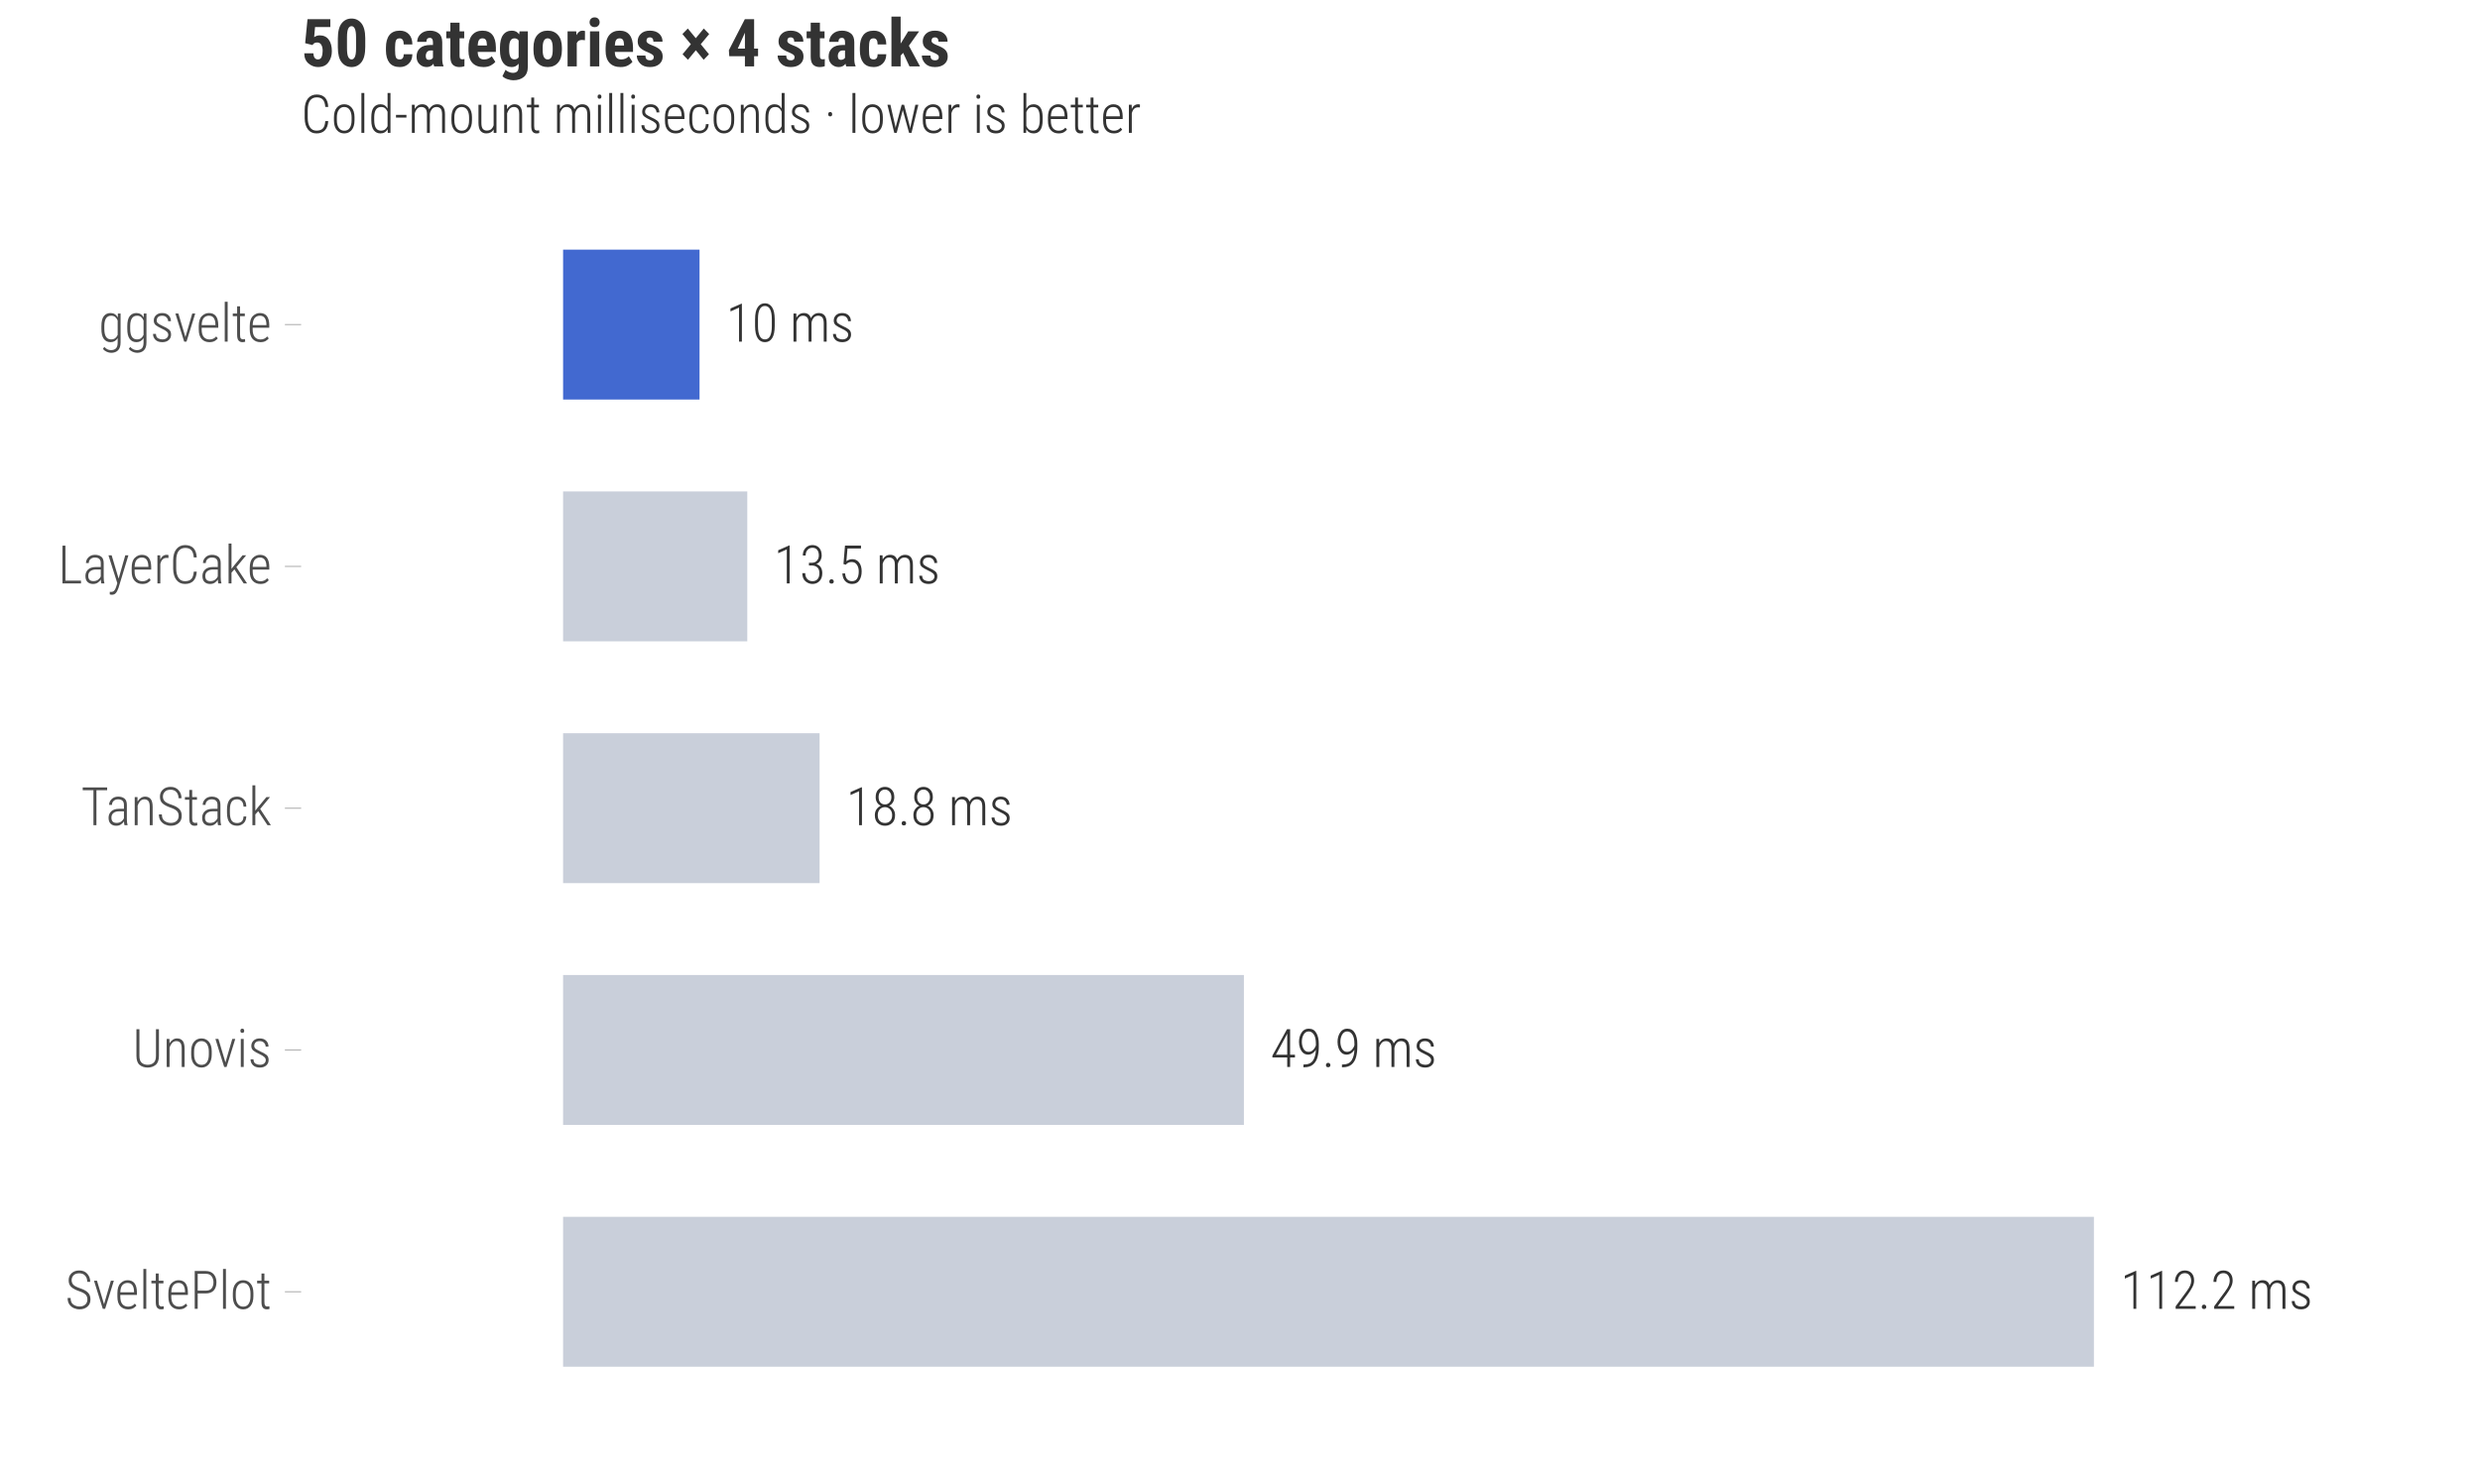
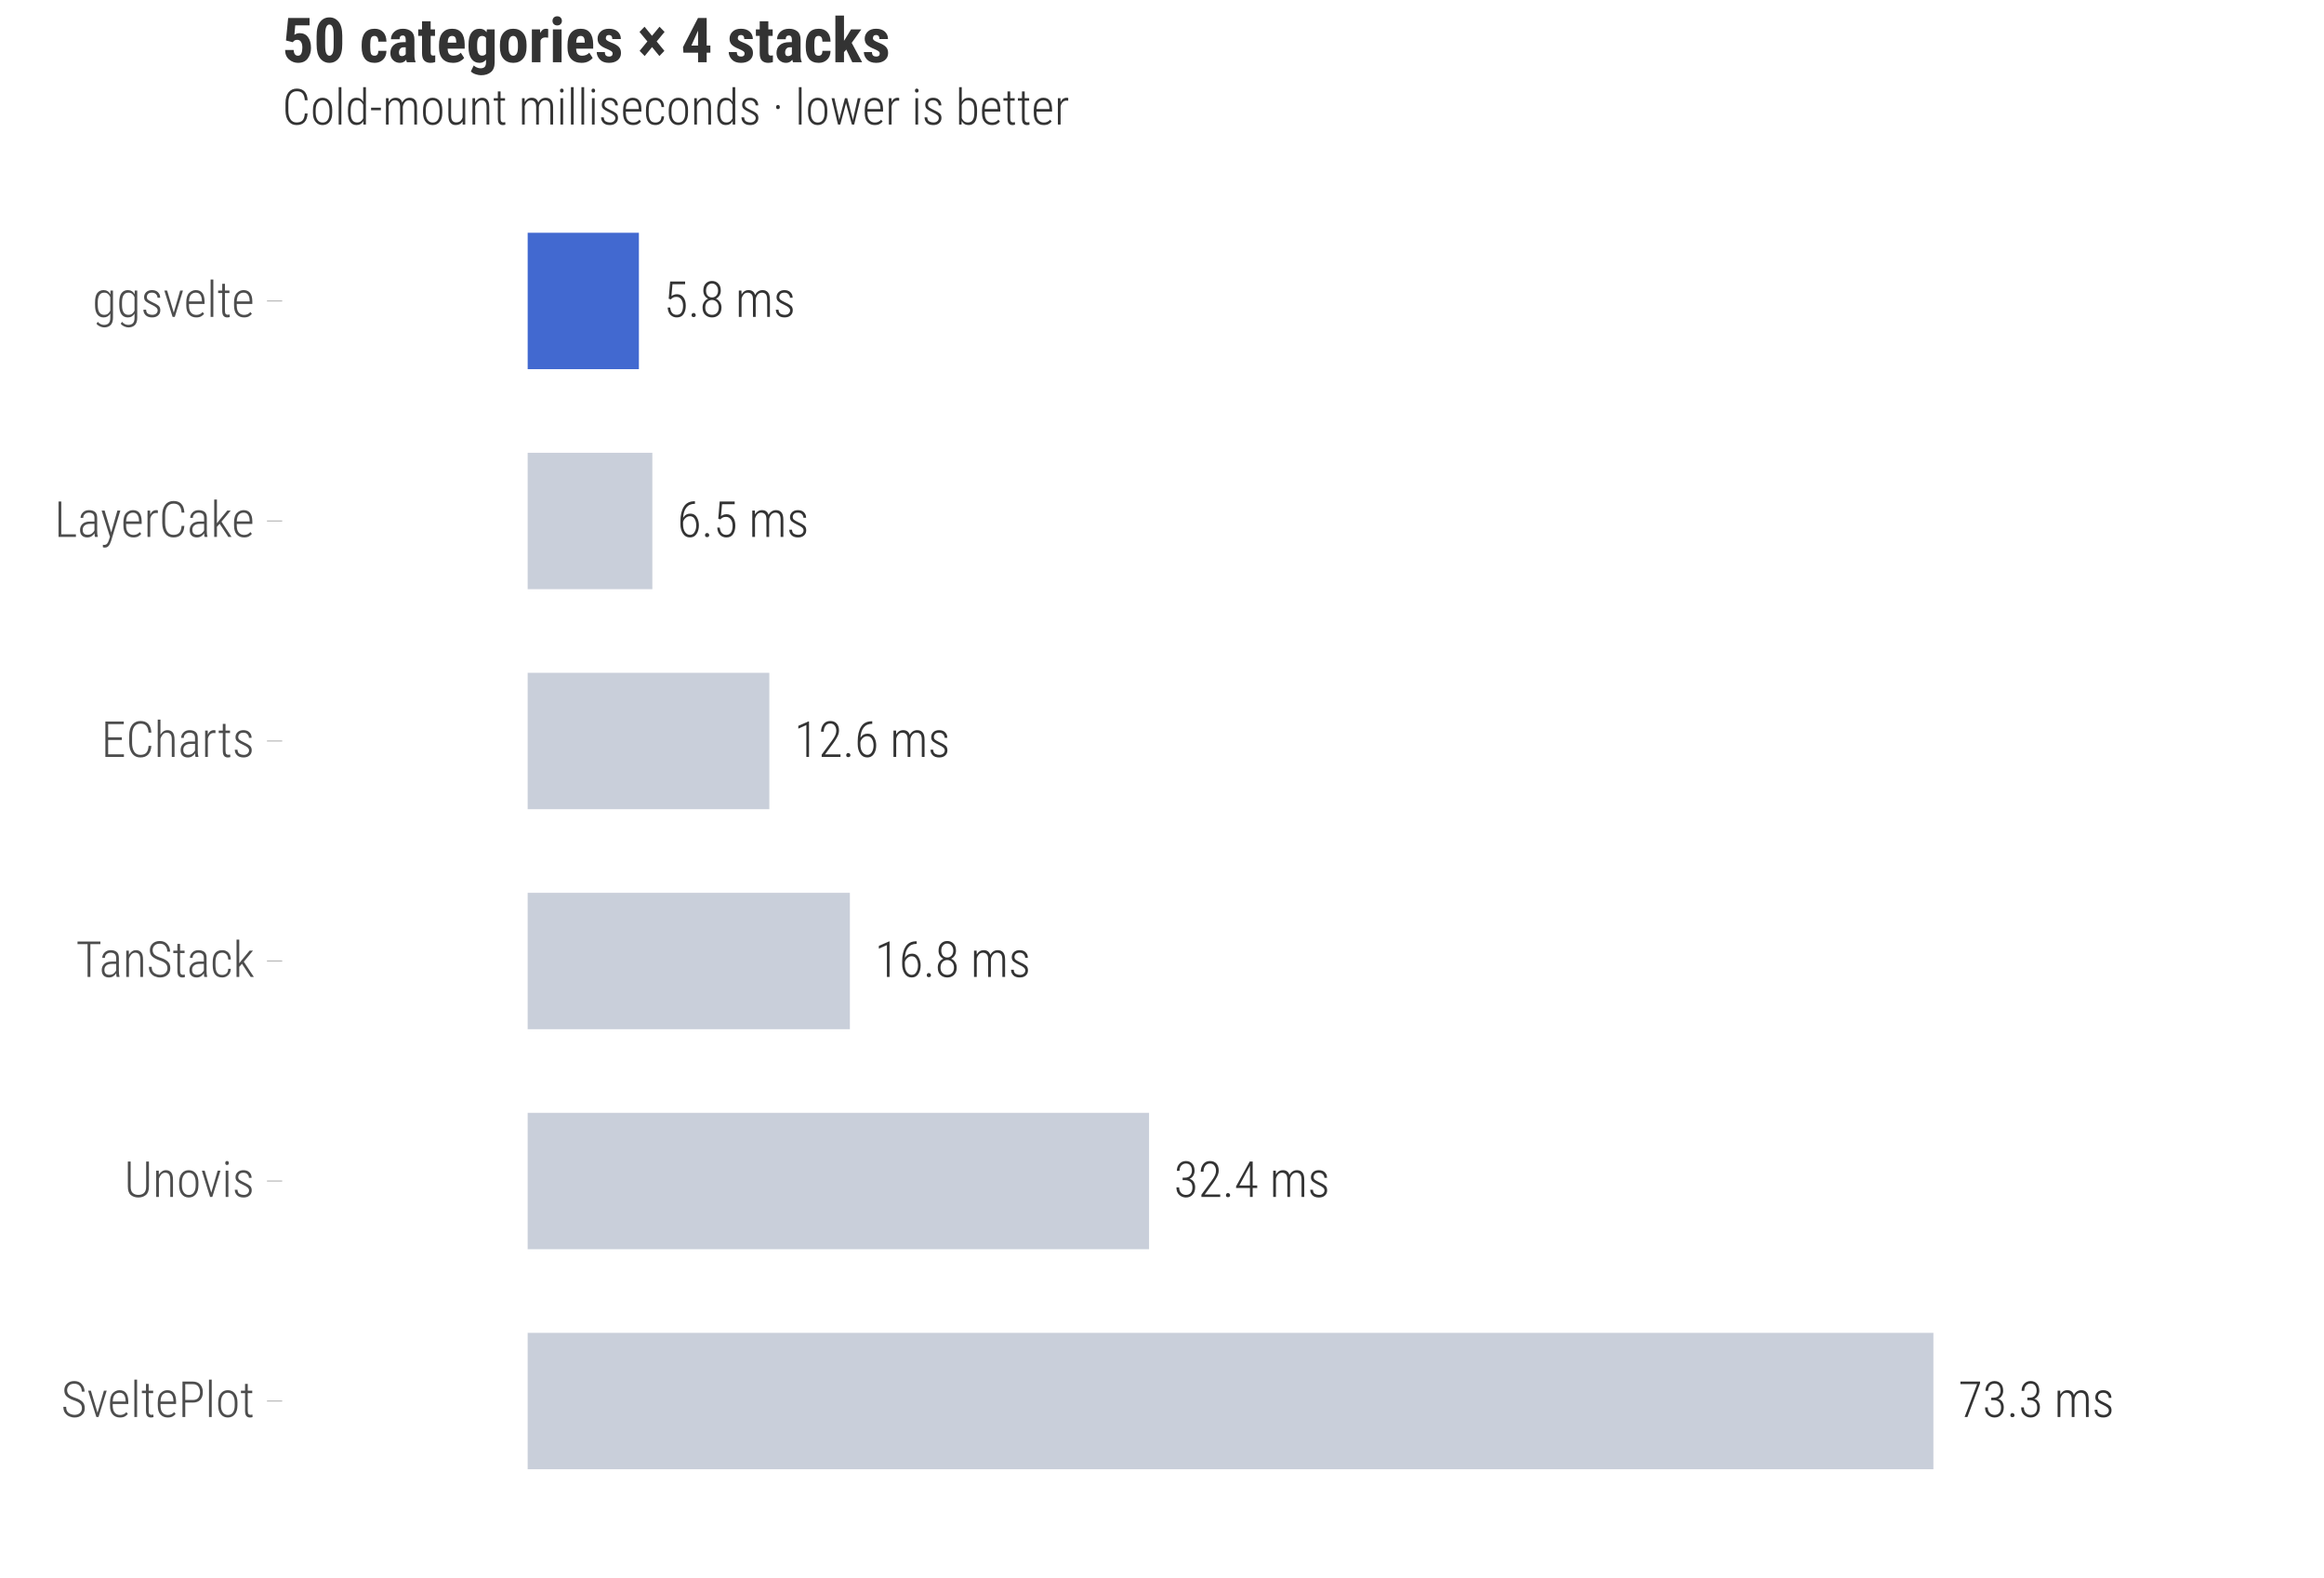
- <svg xmlns="http://www.w3.org/2000/svg" width="560" height="335" viewBox="0 0 560 335" role="img" aria-label="Bar chart of cold-mount time for a stacked bar chart of 50 categories by 4 stacks: ggsvelte 10 ms, LayerCake 13.5 ms, TanStack 18.8 ms, Unovis 49.9 ms, SveltePlot 112.2 ms. Lower is better." class="gg-plot" font-family="&quot;Roboto Condensed&quot;, &quot;Arial Narrow&quot;, Arial, sans-serif" font-size="11" font-weight="300" text-rendering="optimizeLegibility" shape-rendering="geometricPrecision">
-   <rect class="gg-paper" width="560" height="335" fill="var(--gg-paper, #ffffff)" />
+ <svg xmlns="http://www.w3.org/2000/svg" width="560" height="380" viewBox="0 0 560 380" role="img" aria-label="Bar chart of cold-mount time for a stacked bar chart of 50 categories by 4 stacks: ggsvelte 5.8 ms, ECharts 12.6 ms, LayerCake 6.5 ms, TanStack 16.8 ms, Unovis 32.4 ms, SveltePlot 73.3 ms. Lower is better." class="gg-plot" font-family="&quot;Roboto Condensed&quot;, &quot;Arial Narrow&quot;, Arial, sans-serif" font-size="11" font-weight="300" text-rendering="optimizeLegibility" shape-rendering="geometricPrecision">
+   <rect class="gg-paper" width="560" height="380" fill="var(--gg-paper, #ffffff)" />
  <text class="gg-title" x="68" y="15" font-size="15" font-weight="700" fill="var(--gg-ink, #333333)">50 categories × 4 stacks</text>
  <text class="gg-subtitle" x="68" y="30" font-size="12" font-weight="300" fill="var(--gg-ink, #333333)">Cold-mount milliseconds · lower is better</text>
  <defs>
    <clipPath id="gg-clip-0">
-       <rect width="488" height="273" />
+       <rect width="488" height="318" />
    </clipPath>
  </defs>
  <g class="gg-panel" data-panel="0" transform="translate(68,46)">
-     <rect class="gg-panel-background" width="488" height="273" fill="var(--gg-panel, #ffffff)" />
+     <rect class="gg-panel-background" width="488" height="318" fill="var(--gg-panel, #ffffff)" />
    <g class="gg-grid" stroke="var(--gg-grid, transparent)" stroke-width="0.25" vector-effect="non-scaling-stroke">
-       <line x1="59.15" y1="0" x2="59.15" y2="273" />
-       <line x1="120.77" y1="0" x2="120.77" y2="273" />
-       <line x1="182.38" y1="0" x2="182.38" y2="273" />
-       <line x1="244" y1="0" x2="244" y2="273" />
-       <line x1="305.62" y1="0" x2="305.62" y2="273" />
-       <line x1="367.23" y1="0" x2="367.23" y2="273" />
-       <line x1="428.85" y1="0" x2="428.85" y2="273" />
-       <line x1="0" y1="27.3" x2="488" y2="27.3" />
-       <line x1="0" y1="81.9" x2="488" y2="81.9" />
-       <line x1="0" y1="136.5" x2="488" y2="136.5" />
-       <line x1="0" y1="191.1" x2="488" y2="191.1" />
-       <line x1="0" y1="245.7" x2="488" y2="245.7" />
+       <line x1="59.15" y1="0" x2="59.15" y2="318" />
+       <line x1="151.58" y1="0" x2="151.58" y2="318" />
+       <line x1="244" y1="0" x2="244" y2="318" />
+       <line x1="336.42" y1="0" x2="336.42" y2="318" />
+       <line x1="428.85" y1="0" x2="428.85" y2="318" />
+       <line x1="0" y1="26.5" x2="488" y2="26.5" />
+       <line x1="0" y1="79.5" x2="488" y2="79.5" />
+       <line x1="0" y1="132.5" x2="488" y2="132.5" />
+       <line x1="0" y1="185.5" x2="488" y2="185.5" />
+       <line x1="0" y1="238.5" x2="488" y2="238.5" />
+       <line x1="0" y1="291.5" x2="488" y2="291.5" />
    </g>
    <g class="gg-marks" clip-path="url(#gg-clip-0)">
      <g class="gg-batch gg-rects" data-layer="0">
-         <rect x="59.15" y="10.37" width="30.81" height="33.85" fill="#4269d0" />
-         <rect x="59.15" y="64.97" width="41.59" height="33.85" fill="#c9cfda" />
-         <rect x="59.15" y="119.57" width="57.92" height="33.85" fill="#c9cfda" />
-         <rect x="59.15" y="174.17" width="153.73" height="33.85" fill="#c9cfda" />
-         <rect x="59.15" y="228.77" width="345.67" height="33.85" fill="#c9cfda" />
+         <rect x="59.15" y="10.07" width="26.8" height="32.86" fill="#4269d0" />
+         <rect x="59.15" y="63.07" width="30.04" height="32.86" fill="#c9cfda" />
+         <rect x="59.15" y="116.07" width="58.23" height="32.86" fill="#c9cfda" />
+         <rect x="59.15" y="169.07" width="77.64" height="32.86" fill="#c9cfda" />
+         <rect x="59.15" y="222.07" width="149.73" height="32.86" fill="#c9cfda" />
+         <rect x="59.15" y="275.07" width="338.73" height="32.86" fill="#c9cfda" />
      </g>
      <g class="gg-batch gg-glyphs" data-layer="1" font-size="12" text-anchor="start">
-         <text x="95.96" y="27.3" dy="0.32em" fill="var(--gg-ink, #333333)">10 ms</text>
-         <text x="106.74" y="81.9" dy="0.32em" fill="var(--gg-ink, #333333)">13.5 ms</text>
-         <text x="123.07" y="136.5" dy="0.32em" fill="var(--gg-ink, #333333)">18.8 ms</text>
-         <text x="218.88" y="191.1" dy="0.32em" fill="var(--gg-ink, #333333)">49.9 ms</text>
-         <text x="410.82" y="245.7" dy="0.32em" fill="var(--gg-ink, #333333)">112.2 ms</text>
+         <text x="91.95" y="26.5" dy="0.32em" fill="var(--gg-ink, #333333)">5.8 ms</text>
+         <text x="95.19" y="79.5" dy="0.32em" fill="var(--gg-ink, #333333)">6.5 ms</text>
+         <text x="123.38" y="132.5" dy="0.32em" fill="var(--gg-ink, #333333)">12.6 ms</text>
+         <text x="142.79" y="185.5" dy="0.32em" fill="var(--gg-ink, #333333)">16.8 ms</text>
+         <text x="214.88" y="238.5" dy="0.32em" fill="var(--gg-ink, #333333)">32.4 ms</text>
+         <text x="403.89" y="291.5" dy="0.32em" fill="var(--gg-ink, #333333)">73.3 ms</text>
      </g>
    </g>
-     <rect class="gg-panel-border" width="488" height="273" fill="none" stroke="var(--gg-panelBorder, transparent)" stroke-width="0.5" vector-effect="non-scaling-stroke" />
+     <rect class="gg-panel-border" width="488" height="318" fill="none" stroke="var(--gg-panelBorder, transparent)" stroke-width="0.5" vector-effect="non-scaling-stroke" />
  </g>
  <g class="gg-axis gg-axis-y" transform="translate(68,46)">
-     <g class="gg-tick" transform="translate(0,27.3)">
+     <g class="gg-tick" transform="translate(0,26.5)">
      <line x2="-3.67" stroke="var(--gg-tickColor, #b3b3b3)" stroke-width="0.25" vector-effect="non-scaling-stroke" />
      <text x="-6.67" dy="0.32em" text-anchor="end" fill="var(--gg-axisText, #4d4d4d)" font-size="12" font-weight="300">ggsvelte</text>
    </g>
-     <g class="gg-tick" transform="translate(0,81.9)">
+     <g class="gg-tick" transform="translate(0,79.5)">
      <line x2="-3.67" stroke="var(--gg-tickColor, #b3b3b3)" stroke-width="0.25" vector-effect="non-scaling-stroke" />
      <text x="-6.67" dy="0.32em" text-anchor="end" fill="var(--gg-axisText, #4d4d4d)" font-size="12" font-weight="300">LayerCake</text>
    </g>
-     <g class="gg-tick" transform="translate(0,136.5)">
+     <g class="gg-tick" transform="translate(0,132.5)">
+       <line x2="-3.67" stroke="var(--gg-tickColor, #b3b3b3)" stroke-width="0.25" vector-effect="non-scaling-stroke" />
+       <text x="-6.67" dy="0.32em" text-anchor="end" fill="var(--gg-axisText, #4d4d4d)" font-size="12" font-weight="300">ECharts</text>
+     </g>
+     <g class="gg-tick" transform="translate(0,185.5)">
      <line x2="-3.67" stroke="var(--gg-tickColor, #b3b3b3)" stroke-width="0.25" vector-effect="non-scaling-stroke" />
      <text x="-6.67" dy="0.32em" text-anchor="end" fill="var(--gg-axisText, #4d4d4d)" font-size="12" font-weight="300">TanStack</text>
    </g>
-     <g class="gg-tick" transform="translate(0,191.1)">
+     <g class="gg-tick" transform="translate(0,238.5)">
      <line x2="-3.67" stroke="var(--gg-tickColor, #b3b3b3)" stroke-width="0.25" vector-effect="non-scaling-stroke" />
      <text x="-6.67" dy="0.32em" text-anchor="end" fill="var(--gg-axisText, #4d4d4d)" font-size="12" font-weight="300">Unovis</text>
    </g>
-     <g class="gg-tick" transform="translate(0,245.7)">
+     <g class="gg-tick" transform="translate(0,291.5)">
      <line x2="-3.67" stroke="var(--gg-tickColor, #b3b3b3)" stroke-width="0.25" vector-effect="non-scaling-stroke" />
      <text x="-6.67" dy="0.32em" text-anchor="end" fill="var(--gg-axisText, #4d4d4d)" font-size="12" font-weight="300">SveltePlot</text>
    </g>
  </g>
</svg>
